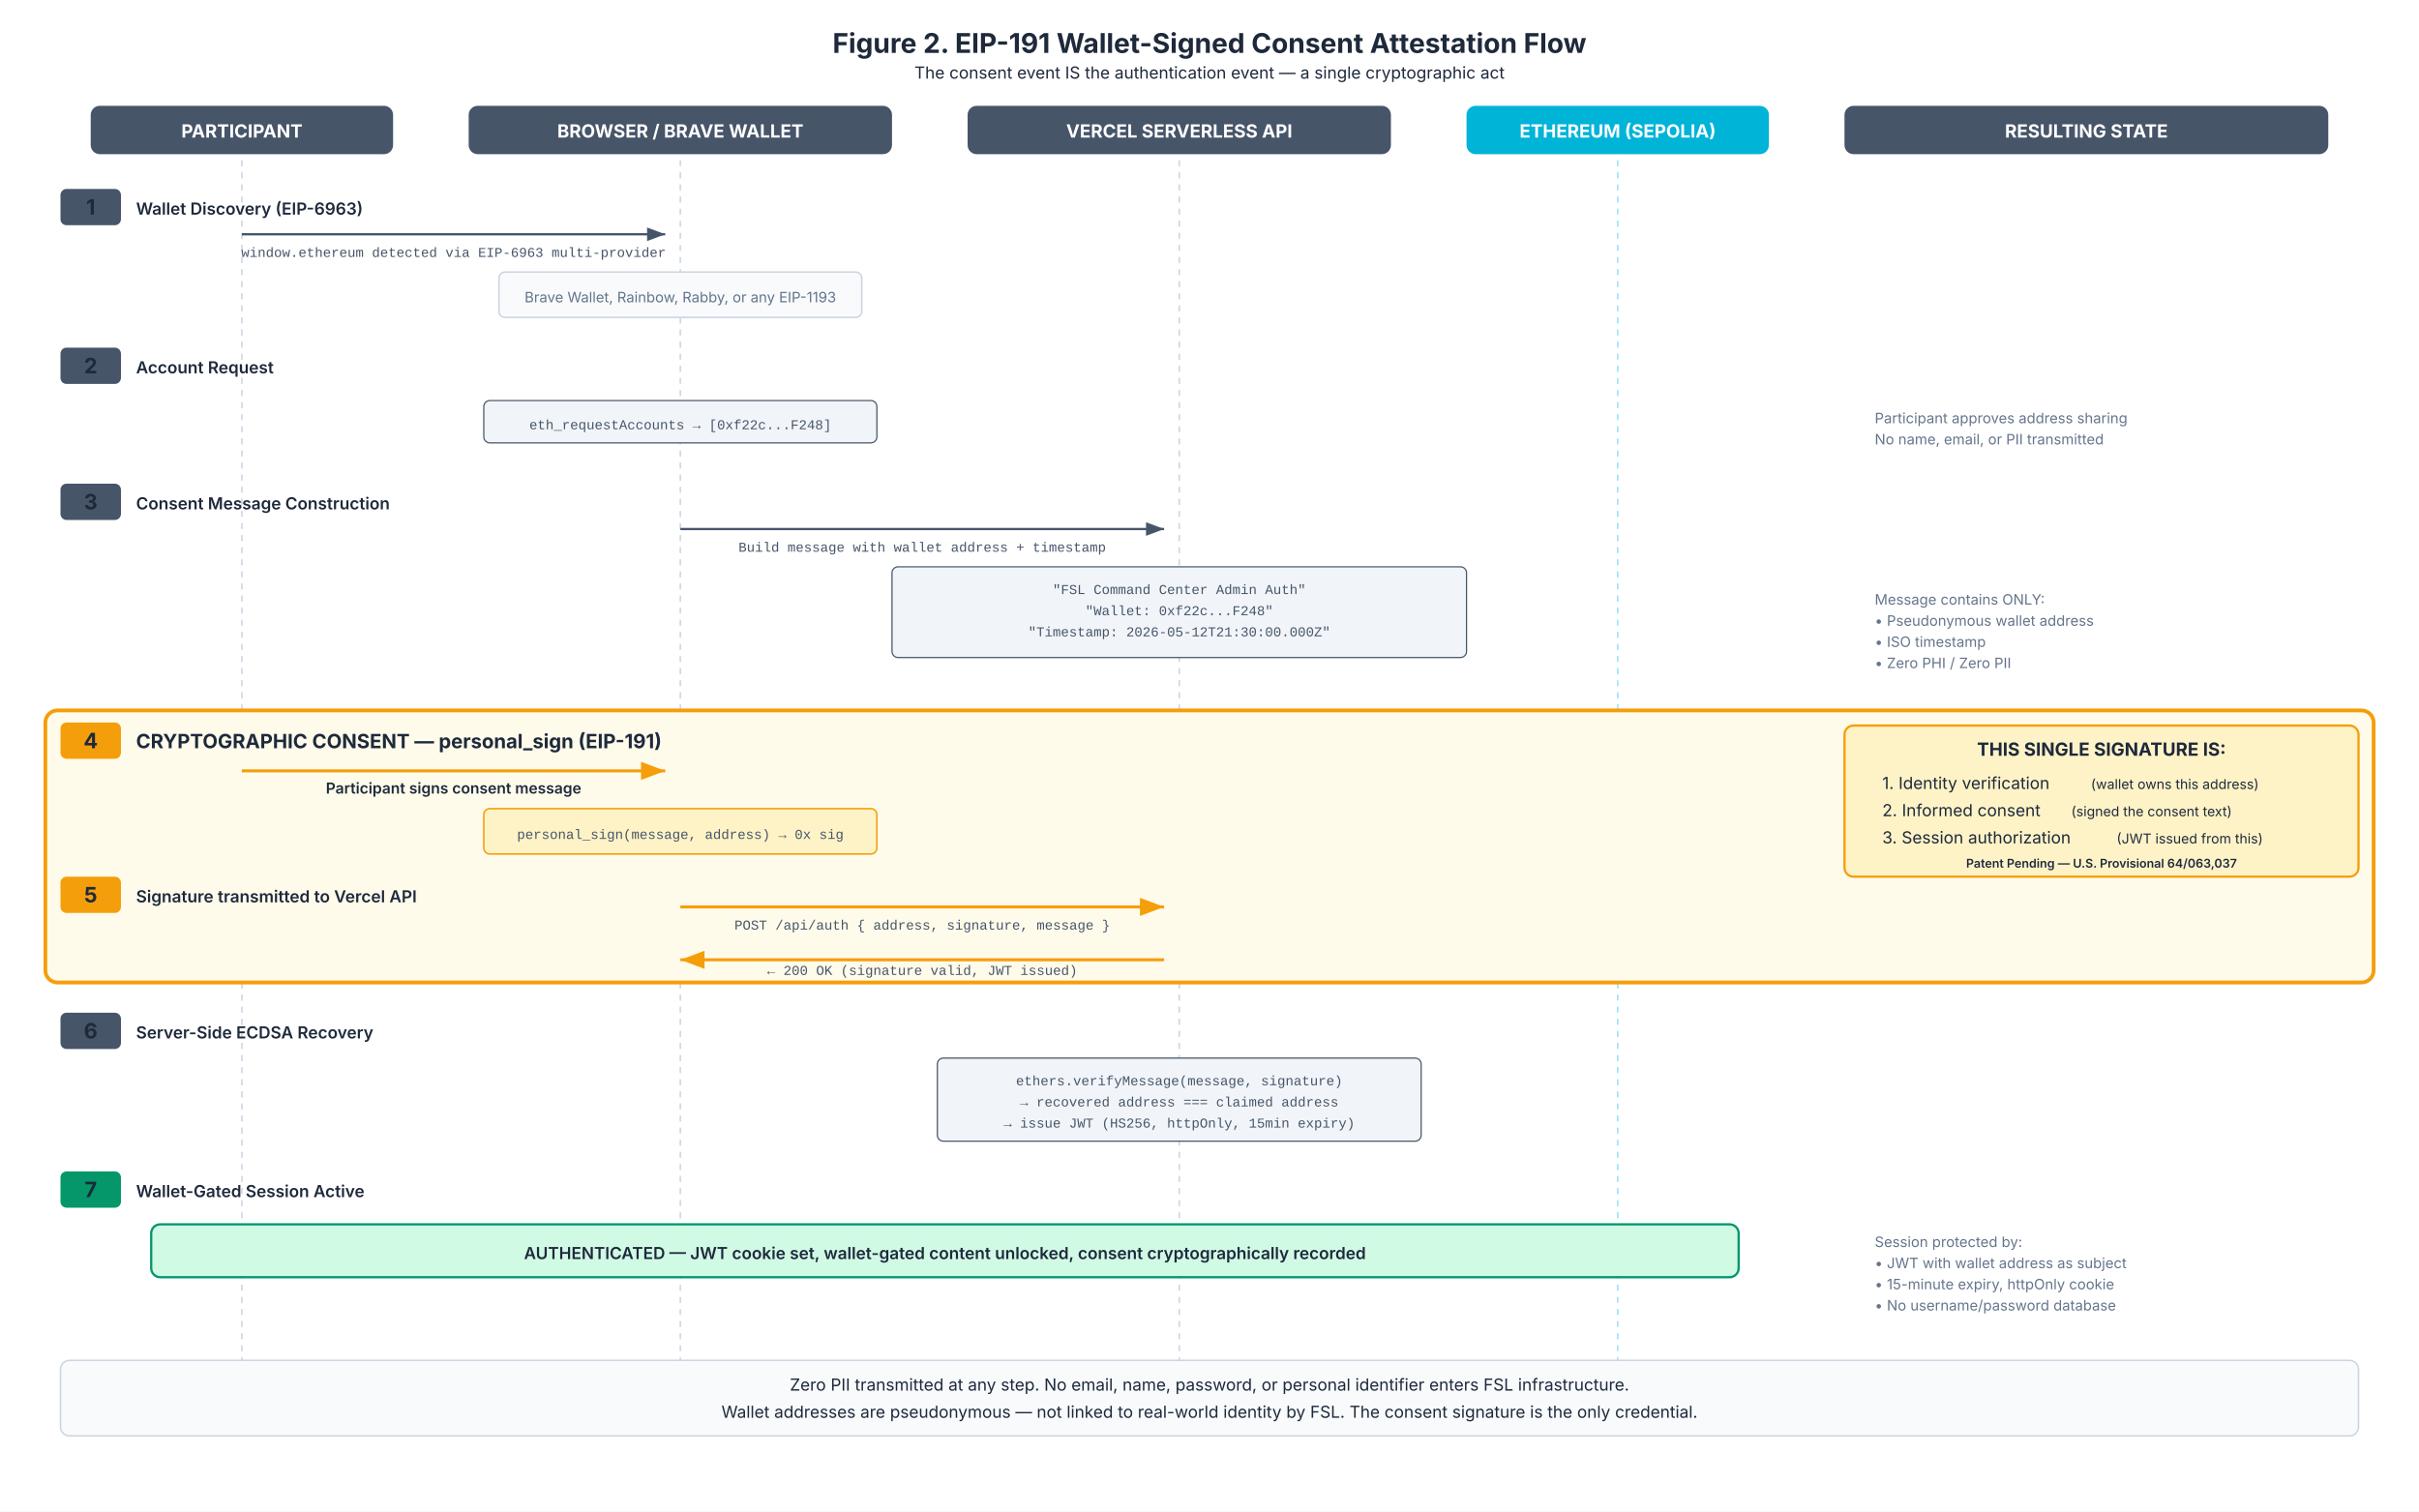
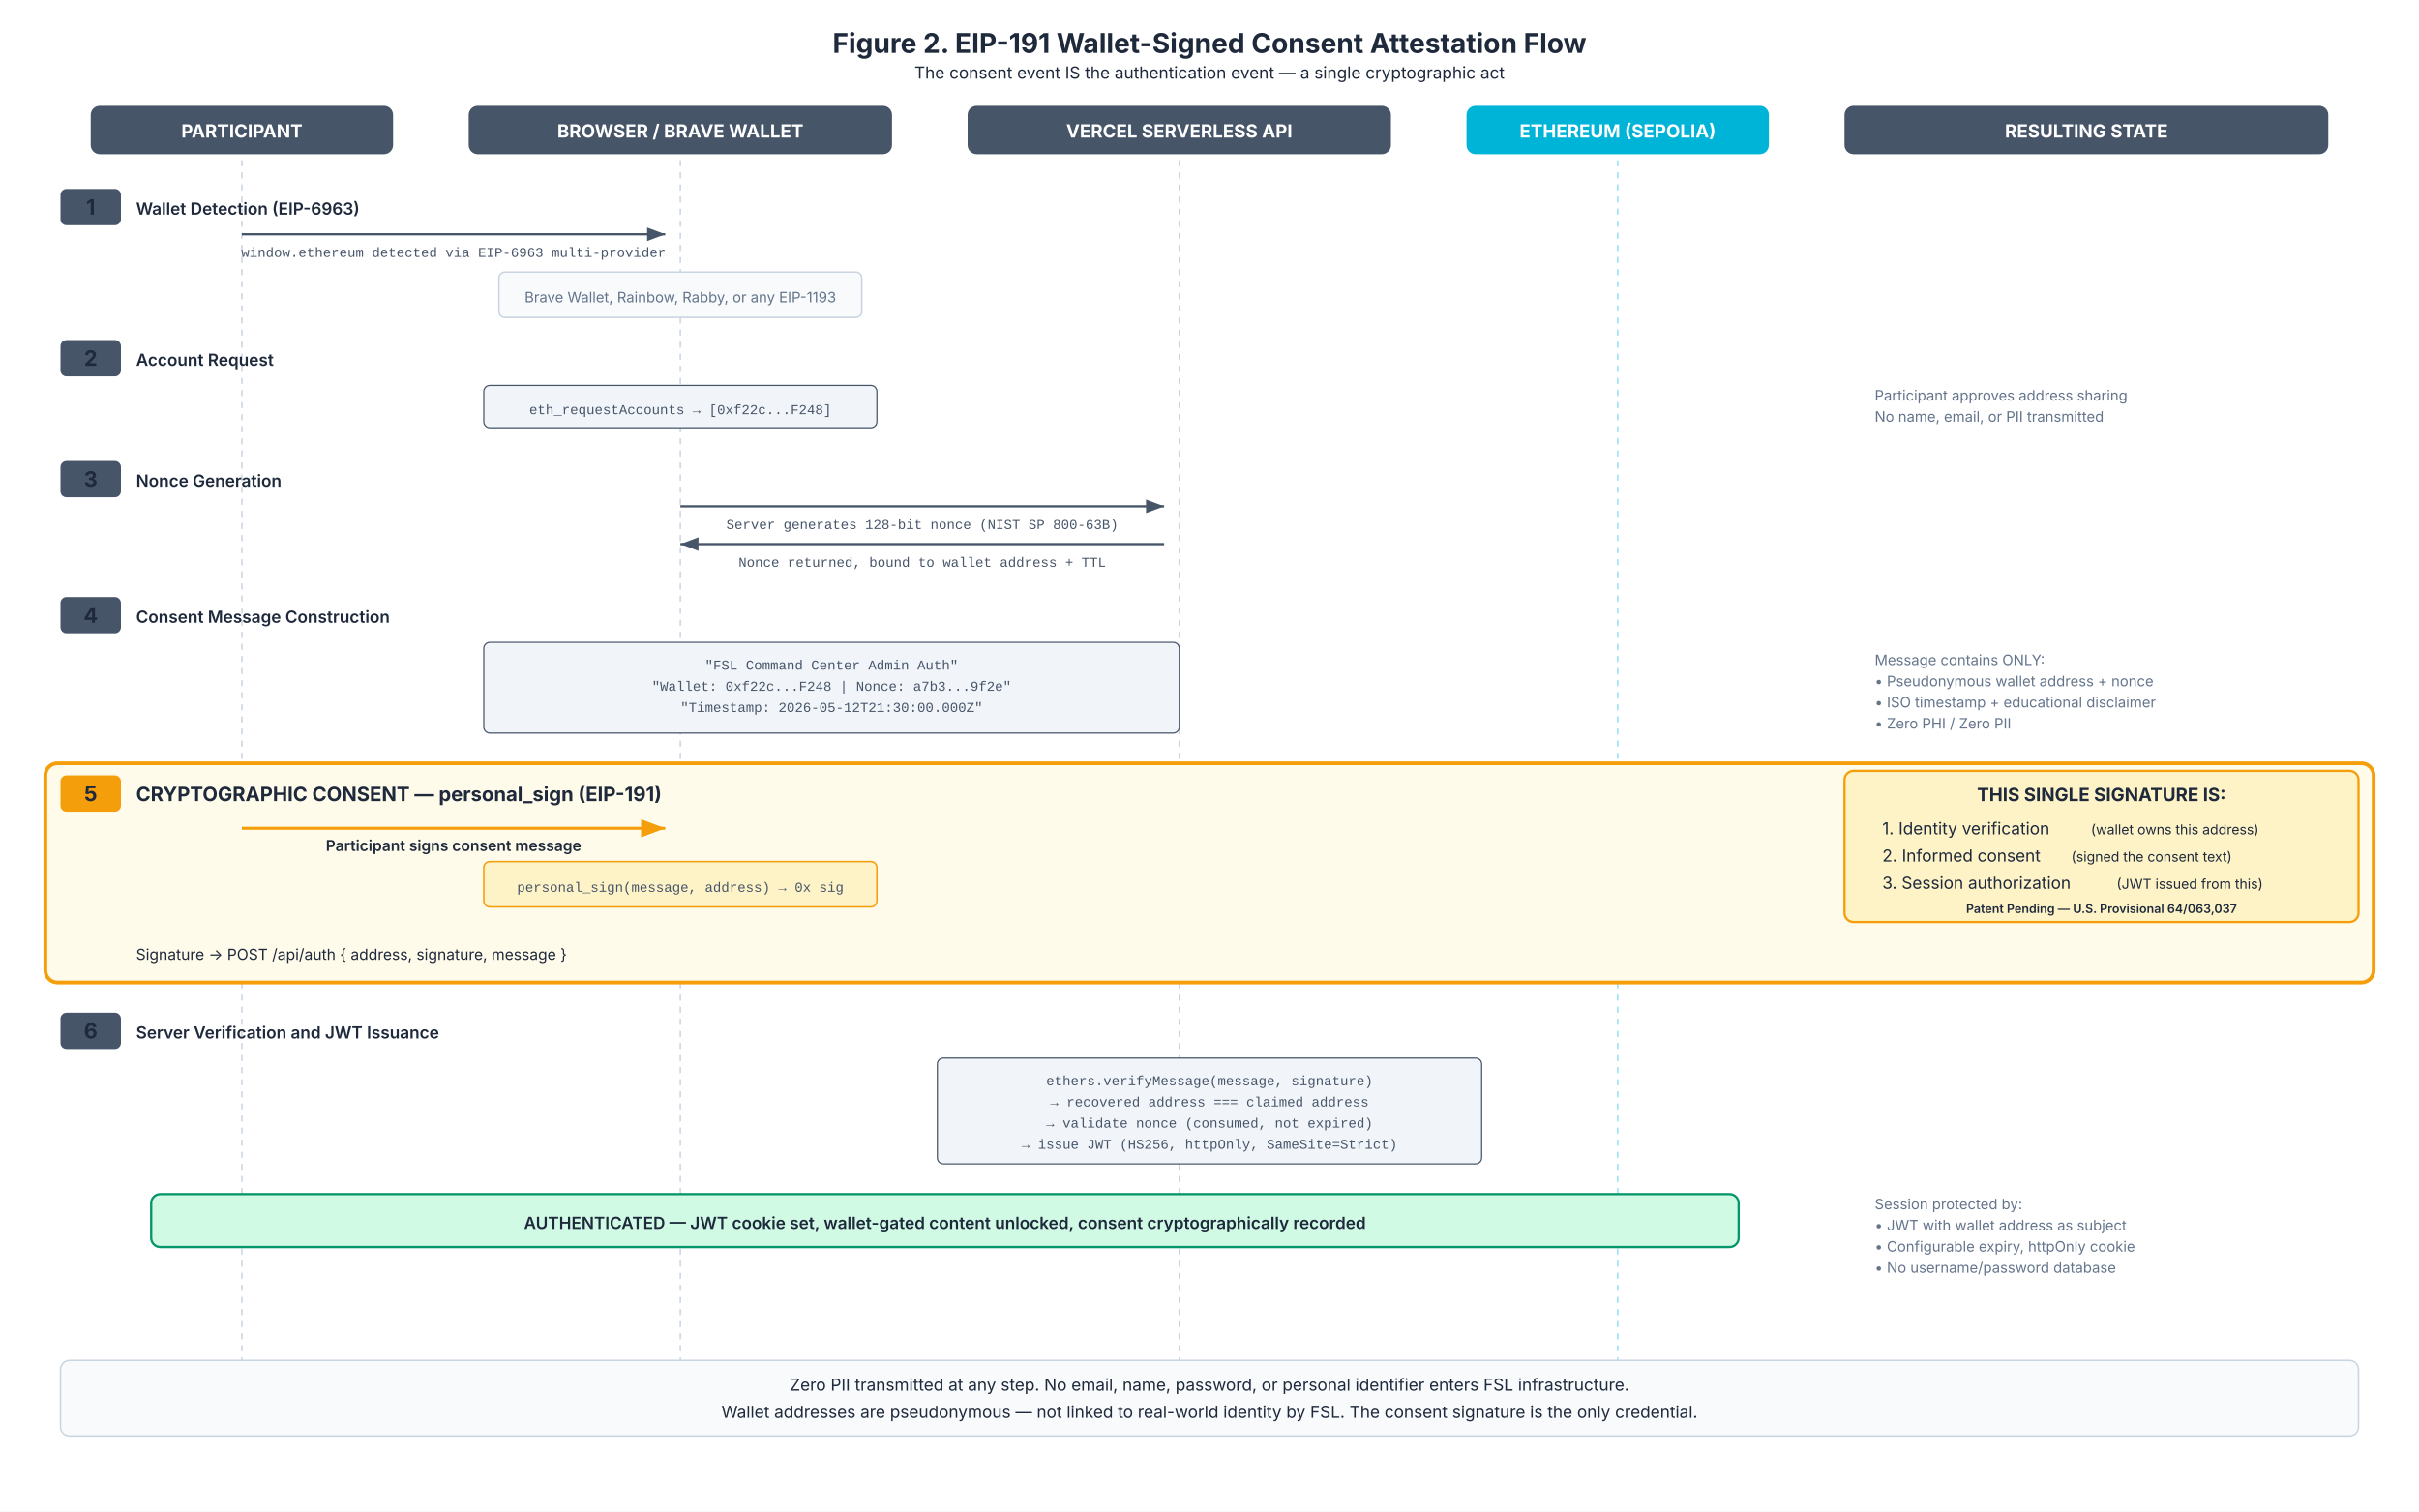
<svg xmlns="http://www.w3.org/2000/svg" viewBox="0 0 1600 1000" width="1600" height="1000" font-family="Inter, Helvetica, Arial, sans-serif">
  <defs>
    <style>
      text { fill: #1E293B; }
      .title { font-size: 18px; font-weight: 700; }
      .lane-header { font-size: 12px; font-weight: 700; fill: #FFFFFF; }
      .step-num { font-size: 14px; font-weight: 700; }
      .step-label { font-size: 11px; font-weight: 600; }
      .step-desc { font-size: 9.5px; fill: #64748B; }
      .code { font-family: 'JetBrains Mono', 'Courier New', monospace; font-size: 9px; fill: #475569; }
    </style>
    <marker id="arrow" markerWidth="8" markerHeight="6" refX="8" refY="3" orient="auto">
      <path d="M0,0 L8,3 L0,6 Z" fill="#475569" />
    </marker>
    <marker id="arrow-gold" markerWidth="8" markerHeight="6" refX="8" refY="3" orient="auto">
      <path d="M0,0 L8,3 L0,6 Z" fill="#F59E0B" />
    </marker>
  </defs>
  <rect width="1600" height="1000" fill="#FFFFFF" />
  <text x="800" y="35" text-anchor="middle" class="title">Figure 2. EIP-191 Wallet-Signed Consent Attestation Flow</text>
  <text x="800" y="52" text-anchor="middle" font-size="11" fill="#64748B">The consent event IS the authentication event — a single cryptographic act</text>
  <rect x="60" y="70" width="200" height="32" rx="6" fill="#475569" />
  <text x="160" y="91" text-anchor="middle" class="lane-header">PARTICIPANT</text>
  <rect x="310" y="70" width="280" height="32" rx="6" fill="#475569" />
  <text x="450" y="91" text-anchor="middle" class="lane-header">BROWSER / BRAVE WALLET</text>
  <rect x="640" y="70" width="280" height="32" rx="6" fill="#475569" />
  <text x="780" y="91" text-anchor="middle" class="lane-header">VERCEL SERVERLESS API</text>
  <rect x="970" y="70" width="200" height="32" rx="6" fill="#00B4D8" />
  <text x="1070" y="91" text-anchor="middle" class="lane-header">ETHEREUM (SEPOLIA)</text>
  <rect x="1220" y="70" width="320" height="32" rx="6" fill="#475569" />
  <text x="1380" y="91" text-anchor="middle" class="lane-header">RESULTING STATE</text>
  <line x1="160" y1="106" x2="160" y2="940" stroke="#CBD5E1" stroke-width="1" stroke-dasharray="4,4" />
  <line x1="450" y1="106" x2="450" y2="940" stroke="#CBD5E1" stroke-width="1" stroke-dasharray="4,4" />
  <line x1="780" y1="106" x2="780" y2="940" stroke="#CBD5E1" stroke-width="1" stroke-dasharray="4,4" />
  <line x1="1070" y1="106" x2="1070" y2="940" stroke="#00B4D8" stroke-width="1" stroke-dasharray="4,4" opacity="0.4" />
  <rect x="40" y="125" width="40" height="24" rx="4" fill="#475569" />
  <text x="60" y="142" text-anchor="middle" class="step-num" fill="#FFFFFF">1</text>
-   <text x="90" y="142" class="step-label">Wallet Discovery (EIP-6963)</text>
+   <text x="90" y="142" class="step-label">Wallet Detection (EIP-6963)</text>
  <line x1="160" y1="155" x2="440" y2="155" stroke="#475569" stroke-width="1.5" marker-end="url(#arrow)" />
  <text x="300" y="170" text-anchor="middle" class="code">window.ethereum detected via EIP-6963 multi-provider</text>
  <rect x="330" y="180" width="240" height="30" rx="4" fill="#F8FAFC" stroke="#CBD5E1" />
  <text x="450" y="200" text-anchor="middle" class="step-desc">Brave Wallet, Rainbow, Rabby, or any EIP-1193</text>
-   <rect x="40" y="230" width="40" height="24" rx="4" fill="#475569" />
-   <text x="60" y="247" text-anchor="middle" class="step-num" fill="#FFFFFF">2</text>
-   <text x="90" y="247" class="step-label">Account Request</text>
-   <line x1="450" y1="260" x2="450" y2="260" stroke="#475569" stroke-width="1.5" />
-   <rect x="320" y="265" width="260" height="28" rx="4" fill="#F1F5F9" stroke="#475569" stroke-width="0.8" />
-   <text x="450" y="284" text-anchor="middle" class="code">eth_requestAccounts → [0xf22c...F248]</text>
-   <text x="1240" y="280" class="step-desc">Participant approves address sharing</text>
-   <text x="1240" y="294" class="step-desc" fill="#DC2626">No name, email, or PII transmitted</text>
-   <rect x="40" y="320" width="40" height="24" rx="4" fill="#475569" />
-   <text x="60" y="337" text-anchor="middle" class="step-num" fill="#FFFFFF">3</text>
-   <text x="90" y="337" class="step-label">Consent Message Construction</text>
-   <line x1="450" y1="350" x2="770" y2="350" stroke="#475569" stroke-width="1.5" marker-end="url(#arrow)" />
-   <text x="610" y="365" text-anchor="middle" class="code">Build message with wallet address + timestamp</text>
-   <rect x="590" y="375" width="380" height="60" rx="4" fill="#F1F5F9" stroke="#475569" stroke-width="0.8" />
-   <text x="780" y="393" text-anchor="middle" class="code">"FSL Command Center Admin Auth"</text>
-   <text x="780" y="407" text-anchor="middle" class="code">"Wallet: 0xf22c...F248"</text>
-   <text x="780" y="421" text-anchor="middle" class="code">"Timestamp: 2026-05-12T21:30:00.000Z"</text>
-   <text x="1240" y="400" class="step-desc">Message contains ONLY:</text>
-   <text x="1240" y="414" class="step-desc">• Pseudonymous wallet address</text>
-   <text x="1240" y="428" class="step-desc">• ISO timestamp</text>
-   <text x="1240" y="442" class="step-desc" fill="#DC2626">• Zero PHI / Zero PII</text>
-   <rect x="30" y="470" width="1540" height="180" rx="8" fill="#FFFBEB" stroke="#F59E0B" stroke-width="2.5" />
-   <rect x="40" y="478" width="40" height="24" rx="4" fill="#F59E0B" />
-   <text x="60" y="495" text-anchor="middle" class="step-num" fill="#FFFFFF">4</text>
-   <text x="90" y="495" font-size="13" font-weight="700" fill="#92400E">CRYPTOGRAPHIC CONSENT — personal_sign (EIP-191)</text>
-   <line x1="160" y1="510" x2="440" y2="510" stroke="#F59E0B" stroke-width="2" marker-end="url(#arrow-gold)" />
-   <text x="300" y="525" text-anchor="middle" font-size="10" font-weight="600" fill="#92400E">Participant signs consent message</text>
-   <rect x="320" y="535" width="260" height="30" rx="4" fill="#FEF3C7" stroke="#F59E0B" stroke-width="1" />
-   <text x="450" y="555" text-anchor="middle" class="code" fill="#92400E">personal_sign(message, address) → 0x sig</text>
-   <rect x="1220" y="480" width="340" height="100" rx="6" fill="#FEF3C7" stroke="#F59E0B" stroke-width="1.5" />
-   <text x="1390" y="500" text-anchor="middle" font-size="12" font-weight="700" fill="#92400E">THIS SINGLE SIGNATURE IS:</text>
-   <text x="1245" y="522" font-size="11" fill="#92400E">1. Identity verification</text>
-   <text x="1383" y="522" font-size="9" fill="#B45309">(wallet owns this address)</text>
-   <text x="1245" y="540" font-size="11" fill="#92400E">2. Informed consent</text>
-   <text x="1370" y="540" font-size="9" fill="#B45309">(signed the consent text)</text>
-   <text x="1245" y="558" font-size="11" fill="#92400E">3. Session authorization</text>
-   <text x="1400" y="558" font-size="9" fill="#B45309">(JWT issued from this)</text>
-   <text x="1390" y="574" text-anchor="middle" font-size="8" font-weight="600" fill="#B45309">Patent Pending — U.S. Provisional 64/063,037</text>
-   <rect x="40" y="580" width="40" height="24" rx="4" fill="#F59E0B" />
-   <text x="60" y="597" text-anchor="middle" class="step-num" fill="#FFFFFF">5</text>
-   <text x="90" y="597" font-size="11" font-weight="600" fill="#92400E">Signature transmitted to Vercel API</text>
-   <line x1="450" y1="600" x2="770" y2="600" stroke="#F59E0B" stroke-width="2" marker-end="url(#arrow-gold)" />
-   <text x="610" y="615" text-anchor="middle" class="code" fill="#92400E">POST /api/auth { address, signature, message }</text>
-   <line x1="450" y1="635" x2="770" y2="635" stroke="#F59E0B" stroke-width="2" marker-end="url(#arrow-gold)" transform="rotate(180, 610, 635)" />
-   <text x="610" y="645" text-anchor="middle" class="code" fill="#92400E">← 200 OK (signature valid, JWT issued)</text>
+   <rect x="40" y="225" width="40" height="24" rx="4" fill="#475569" />
+   <text x="60" y="242" text-anchor="middle" class="step-num" fill="#FFFFFF">2</text>
+   <text x="90" y="242" class="step-label">Account Request</text>
+   <rect x="320" y="255" width="260" height="28" rx="4" fill="#F1F5F9" stroke="#475569" stroke-width="0.8" />
+   <text x="450" y="274" text-anchor="middle" class="code">eth_requestAccounts → [0xf22c...F248]</text>
+   <text x="1240" y="265" class="step-desc">Participant approves address sharing</text>
+   <text x="1240" y="279" class="step-desc" fill="#DC2626">No name, email, or PII transmitted</text>
+   <rect x="40" y="305" width="40" height="24" rx="4" fill="#475569" />
+   <text x="60" y="322" text-anchor="middle" class="step-num" fill="#FFFFFF">3</text>
+   <text x="90" y="322" class="step-label">Nonce Generation</text>
+   <line x1="450" y1="335" x2="770" y2="335" stroke="#475569" stroke-width="1.5" marker-end="url(#arrow)" />
+   <text x="610" y="350" text-anchor="middle" class="code">Server generates 128-bit nonce (NIST SP 800-63B)</text>
+   <line x1="770" y1="360" x2="450" y2="360" stroke="#475569" stroke-width="1.5" marker-end="url(#arrow)" />
+   <text x="610" y="375" text-anchor="middle" class="code">Nonce returned, bound to wallet address + TTL</text>
+   <rect x="40" y="395" width="40" height="24" rx="4" fill="#475569" />
+   <text x="60" y="412" text-anchor="middle" class="step-num" fill="#FFFFFF">4</text>
+   <text x="90" y="412" class="step-label">Consent Message Construction</text>
+   <rect x="320" y="425" width="460" height="60" rx="4" fill="#F1F5F9" stroke="#475569" stroke-width="0.8" />
+   <text x="550" y="443" text-anchor="middle" class="code">"FSL Command Center Admin Auth"</text>
+   <text x="550" y="457" text-anchor="middle" class="code">"Wallet: 0xf22c...F248 | Nonce: a7b3...9f2e"</text>
+   <text x="550" y="471" text-anchor="middle" class="code">"Timestamp: 2026-05-12T21:30:00.000Z"</text>
+   <text x="1240" y="440" class="step-desc">Message contains ONLY:</text>
+   <text x="1240" y="454" class="step-desc">• Pseudonymous wallet address + nonce</text>
+   <text x="1240" y="468" class="step-desc">• ISO timestamp + educational disclaimer</text>
+   <text x="1240" y="482" class="step-desc" fill="#DC2626">• Zero PHI / Zero PII</text>
+   <rect x="30" y="505" width="1540" height="145" rx="8" fill="#FFFBEB" stroke="#F59E0B" stroke-width="2.5" />
+   <rect x="40" y="513" width="40" height="24" rx="4" fill="#F59E0B" />
+   <text x="60" y="530" text-anchor="middle" class="step-num" fill="#FFFFFF">5</text>
+   <text x="90" y="530" font-size="13" font-weight="700" fill="#92400E">CRYPTOGRAPHIC CONSENT — personal_sign (EIP-191)</text>
+   <line x1="160" y1="548" x2="440" y2="548" stroke="#F59E0B" stroke-width="2" marker-end="url(#arrow-gold)" />
+   <text x="300" y="563" text-anchor="middle" font-size="10" font-weight="600" fill="#92400E">Participant signs consent message</text>
+   <rect x="320" y="570" width="260" height="30" rx="4" fill="#FEF3C7" stroke="#F59E0B" stroke-width="1" />
+   <text x="450" y="590" text-anchor="middle" class="code" fill="#92400E">personal_sign(message, address) → 0x sig</text>
+   <rect x="1220" y="510" width="340" height="100" rx="6" fill="#FEF3C7" stroke="#F59E0B" stroke-width="1.5" />
+   <text x="1390" y="530" text-anchor="middle" font-size="12" font-weight="700" fill="#92400E">THIS SINGLE SIGNATURE IS:</text>
+   <text x="1245" y="552" font-size="11" fill="#92400E">1. Identity verification</text>
+   <text x="1383" y="552" font-size="9" fill="#B45309">(wallet owns this address)</text>
+   <text x="1245" y="570" font-size="11" fill="#92400E">2. Informed consent</text>
+   <text x="1370" y="570" font-size="9" fill="#B45309">(signed the consent text)</text>
+   <text x="1245" y="588" font-size="11" fill="#92400E">3. Session authorization</text>
+   <text x="1400" y="588" font-size="9" fill="#B45309">(JWT issued from this)</text>
+   <text x="1390" y="604" text-anchor="middle" font-size="8" font-weight="600" fill="#B45309">Patent Pending — U.S. Provisional 64/063,037</text>
+   <text x="90" y="635" font-size="10" fill="#92400E">Signature → POST /api/auth { address, signature, message }</text>
  <rect x="40" y="670" width="40" height="24" rx="4" fill="#475569" />
  <text x="60" y="687" text-anchor="middle" class="step-num" fill="#FFFFFF">6</text>
-   <text x="90" y="687" class="step-label">Server-Side ECDSA Recovery</text>
-   <rect x="620" y="700" width="320" height="55" rx="4" fill="#F1F5F9" stroke="#475569" stroke-width="0.8" />
-   <text x="780" y="718" text-anchor="middle" class="code">ethers.verifyMessage(message, signature)</text>
-   <text x="780" y="732" text-anchor="middle" class="code">→ recovered address === claimed address</text>
-   <text x="780" y="746" text-anchor="middle" class="code">→ issue JWT (HS256, httpOnly, 15min expiry)</text>
-   <rect x="40" y="775" width="40" height="24" rx="4" fill="#059669" />
-   <text x="60" y="792" text-anchor="middle" class="step-num" fill="#FFFFFF">7</text>
-   <text x="90" y="792" font-size="11" font-weight="600" fill="#059669">Wallet-Gated Session Active</text>
-   <rect x="100" y="810" width="1050" height="35" rx="6" fill="#D1FAE5" stroke="#059669" stroke-width="1.5" />
-   <text x="625" y="833" text-anchor="middle" font-size="11" font-weight="600" fill="#065F46">AUTHENTICATED — JWT cookie set, wallet-gated content unlocked, consent cryptographically recorded</text>
-   <text x="1240" y="825" class="step-desc">Session protected by:</text>
-   <text x="1240" y="839" class="step-desc">• JWT with wallet address as subject</text>
-   <text x="1240" y="853" class="step-desc">• 15-minute expiry, httpOnly cookie</text>
-   <text x="1240" y="867" class="step-desc">• No username/password database</text>
+   <text x="90" y="687" class="step-label">Server Verification and JWT Issuance</text>
+   <rect x="620" y="700" width="360" height="70" rx="4" fill="#F1F5F9" stroke="#475569" stroke-width="0.8" />
+   <text x="800" y="718" text-anchor="middle" class="code">ethers.verifyMessage(message, signature)</text>
+   <text x="800" y="732" text-anchor="middle" class="code">→ recovered address === claimed address</text>
+   <text x="800" y="746" text-anchor="middle" class="code">→ validate nonce (consumed, not expired)</text>
+   <text x="800" y="760" text-anchor="middle" class="code">→ issue JWT (HS256, httpOnly, SameSite=Strict)</text>
+   <rect x="100" y="790" width="1050" height="35" rx="6" fill="#D1FAE5" stroke="#059669" stroke-width="1.5" />
+   <text x="625" y="813" text-anchor="middle" font-size="11" font-weight="600" fill="#065F46">AUTHENTICATED — JWT cookie set, wallet-gated content unlocked, consent cryptographically recorded</text>
+   <text x="1240" y="800" class="step-desc">Session protected by:</text>
+   <text x="1240" y="814" class="step-desc">• JWT with wallet address as subject</text>
+   <text x="1240" y="828" class="step-desc">• Configurable expiry, httpOnly cookie</text>
+   <text x="1240" y="842" class="step-desc">• No username/password database</text>
  <rect x="40" y="900" width="1520" height="50" rx="6" fill="#F8FAFC" stroke="#CBD5E1" />
  <text x="800" y="920" text-anchor="middle" font-size="11" fill="#475569">Zero PII transmitted at any step. No email, name, password, or personal identifier enters FSL infrastructure.</text>
  <text x="800" y="938" text-anchor="middle" font-size="11" fill="#475569">Wallet addresses are pseudonymous — not linked to real-world identity by FSL. The consent signature is the only credential.</text>
</svg>
